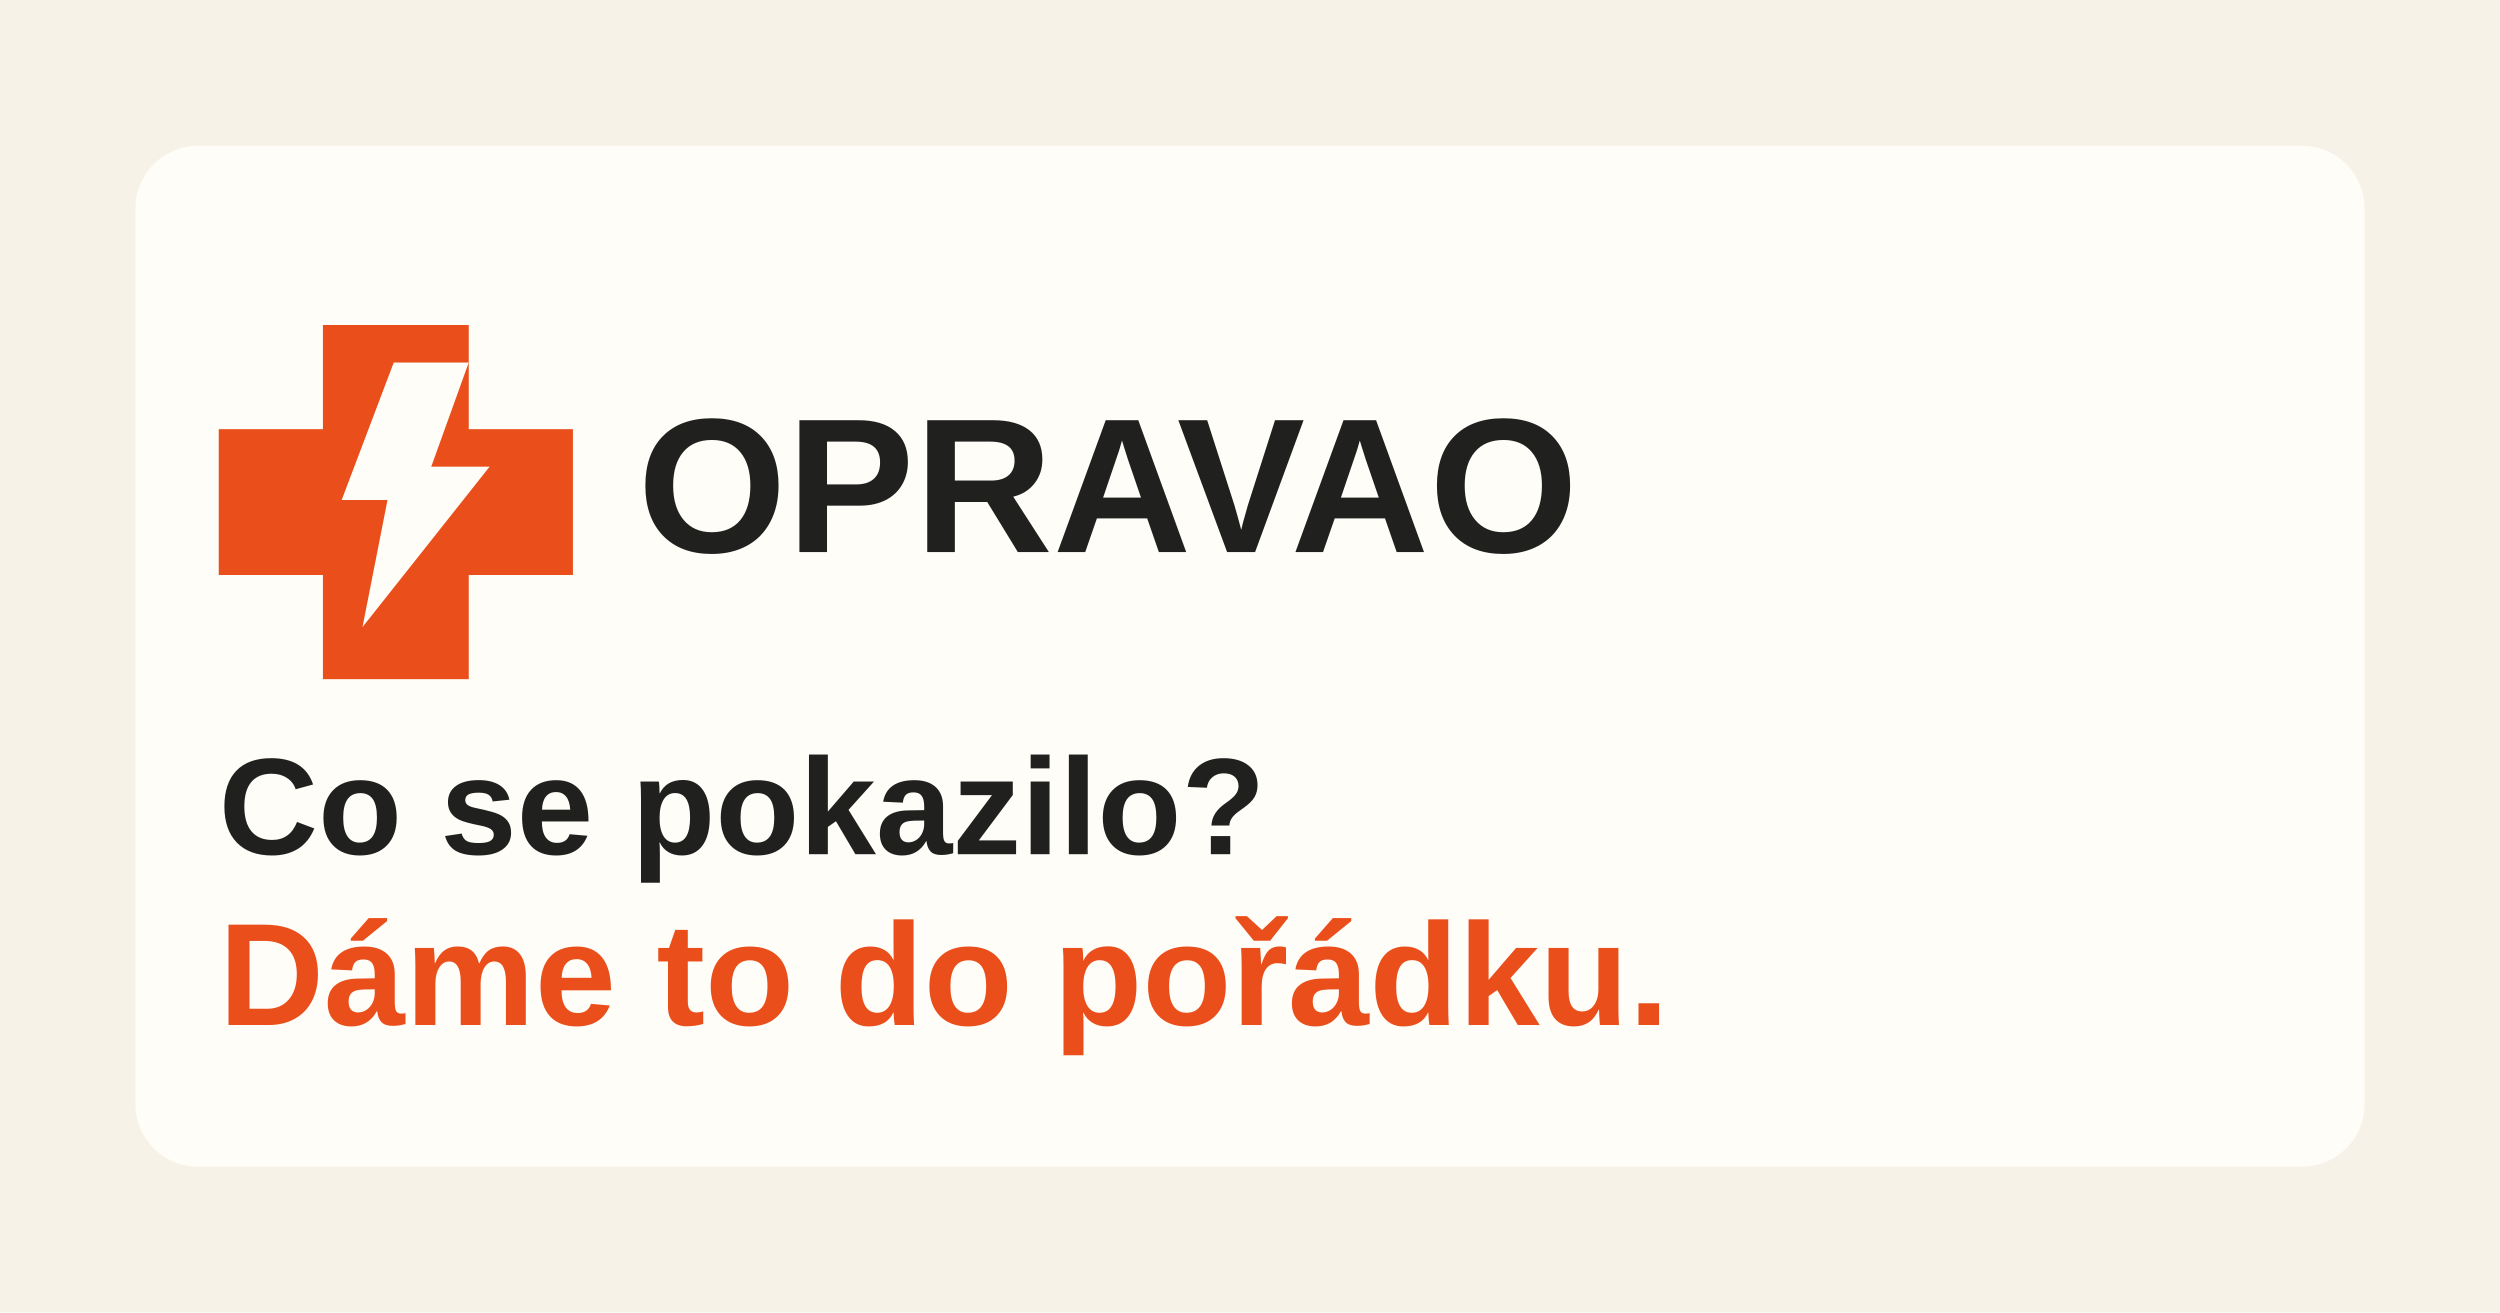
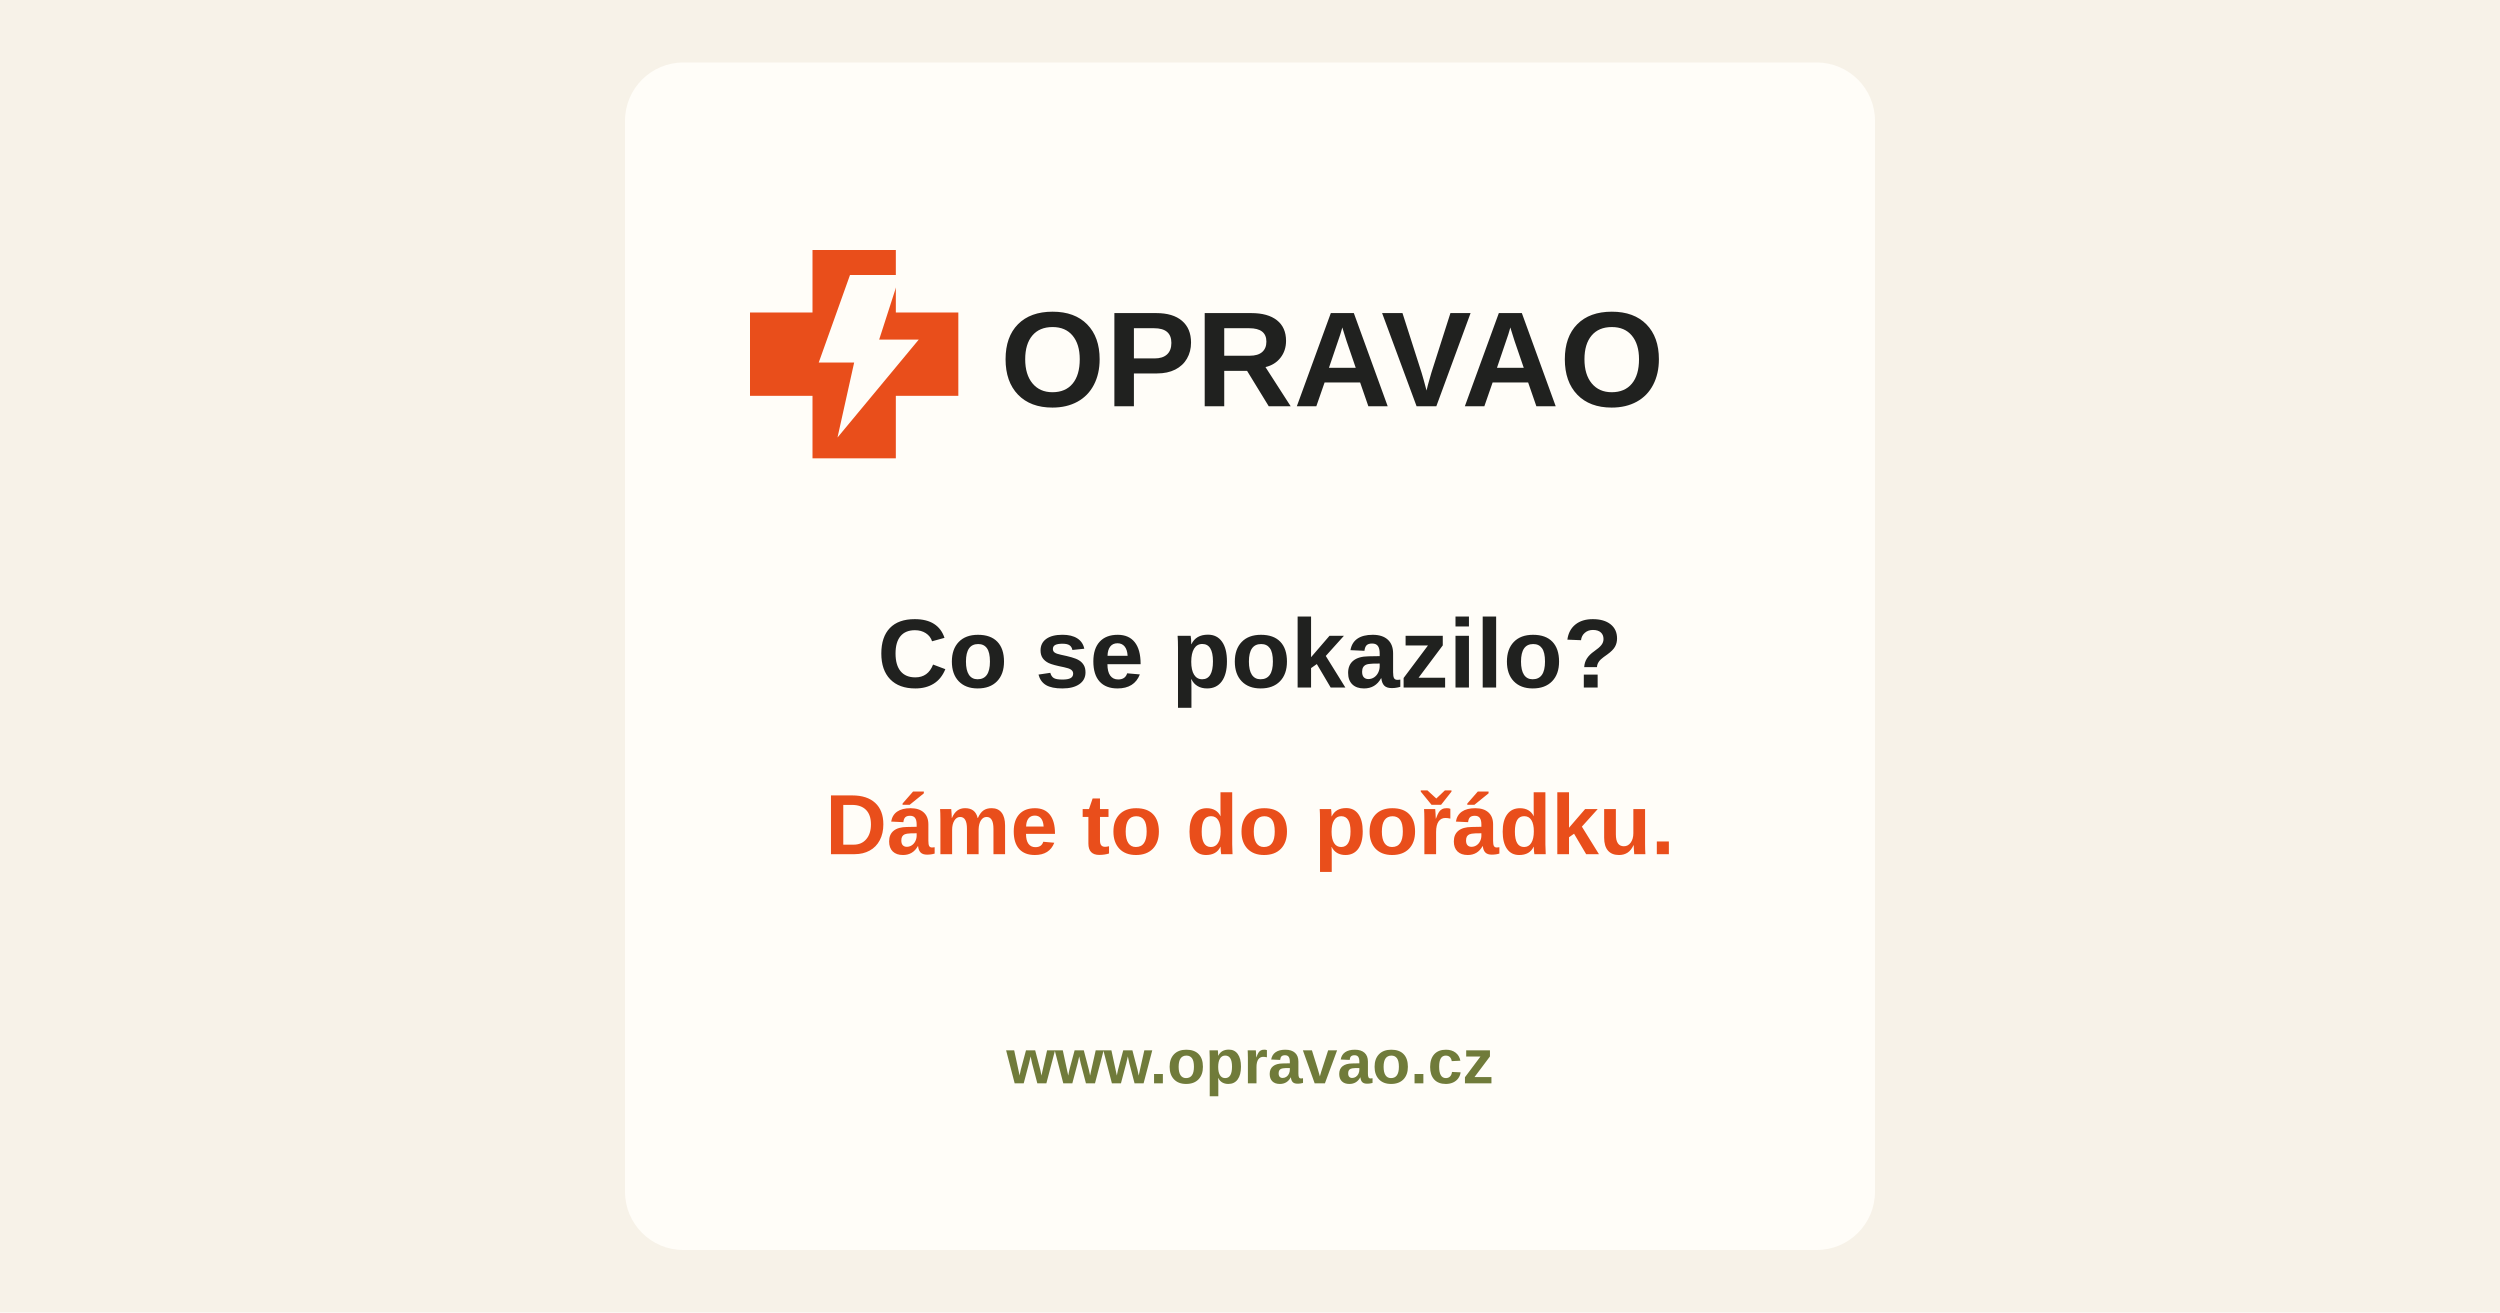
<svg xmlns="http://www.w3.org/2000/svg" width="1200" height="630" viewBox="0 0 1200 630">
  <rect width="1200" height="630" fill="#f7f2e8" />
-   <rect x="65" y="70" width="1070" height="490" rx="30" fill="#fffdf8" />
-   <path d="M155 156H225V206H275V276H225V326H155V276H105V206H155Z" fill="#e94e1b" />
-   <path d="M189 174L164 240H186L174 301L235 224H207L225 174Z" fill="#fffdf8" />
-   <text x="306" y="265" font-family="Arial,sans-serif" font-size="92" font-weight="900" fill="#20211f">OPRAVAO</text>
-   <text x="105" y="410" font-family="Arial,sans-serif" font-size="66" font-weight="800" fill="#20211f">Co se pokazilo?</text>
-   <text x="105" y="492" font-family="Arial,sans-serif" font-size="70" font-weight="800" fill="#e94e1b">Dáme to do pořádku.</text>
+   <rect x="300" y="30" width="600" height="570" rx="28" fill="#fffdf8" />
+   <path d="M390 120H430V150H460V190H430V220H390V190H360V150H390Z" fill="#e94e1b" />
+   <path d="M408 132L393 174H410L402 210L441 163H422L432 132Z" fill="#fffdf8" />
+   <text x="480" y="195" font-family="Arial,sans-serif" font-size="65" font-weight="900" fill="#20211f">OPRAVAO</text>
+   <text x="600" y="330" text-anchor="middle" font-family="Arial,sans-serif" font-size="47" font-weight="800" fill="#20211f">Co se pokazilo?</text>
+   <text x="600" y="410" text-anchor="middle" font-family="Arial,sans-serif" font-size="41" font-weight="800" fill="#e94e1b">Dáme to do pořádku.</text>
+   <text x="600" y="520" text-anchor="middle" font-family="Arial,sans-serif" font-size="30" font-weight="700" fill="#707b3a">www.opravao.cz</text>
</svg>
